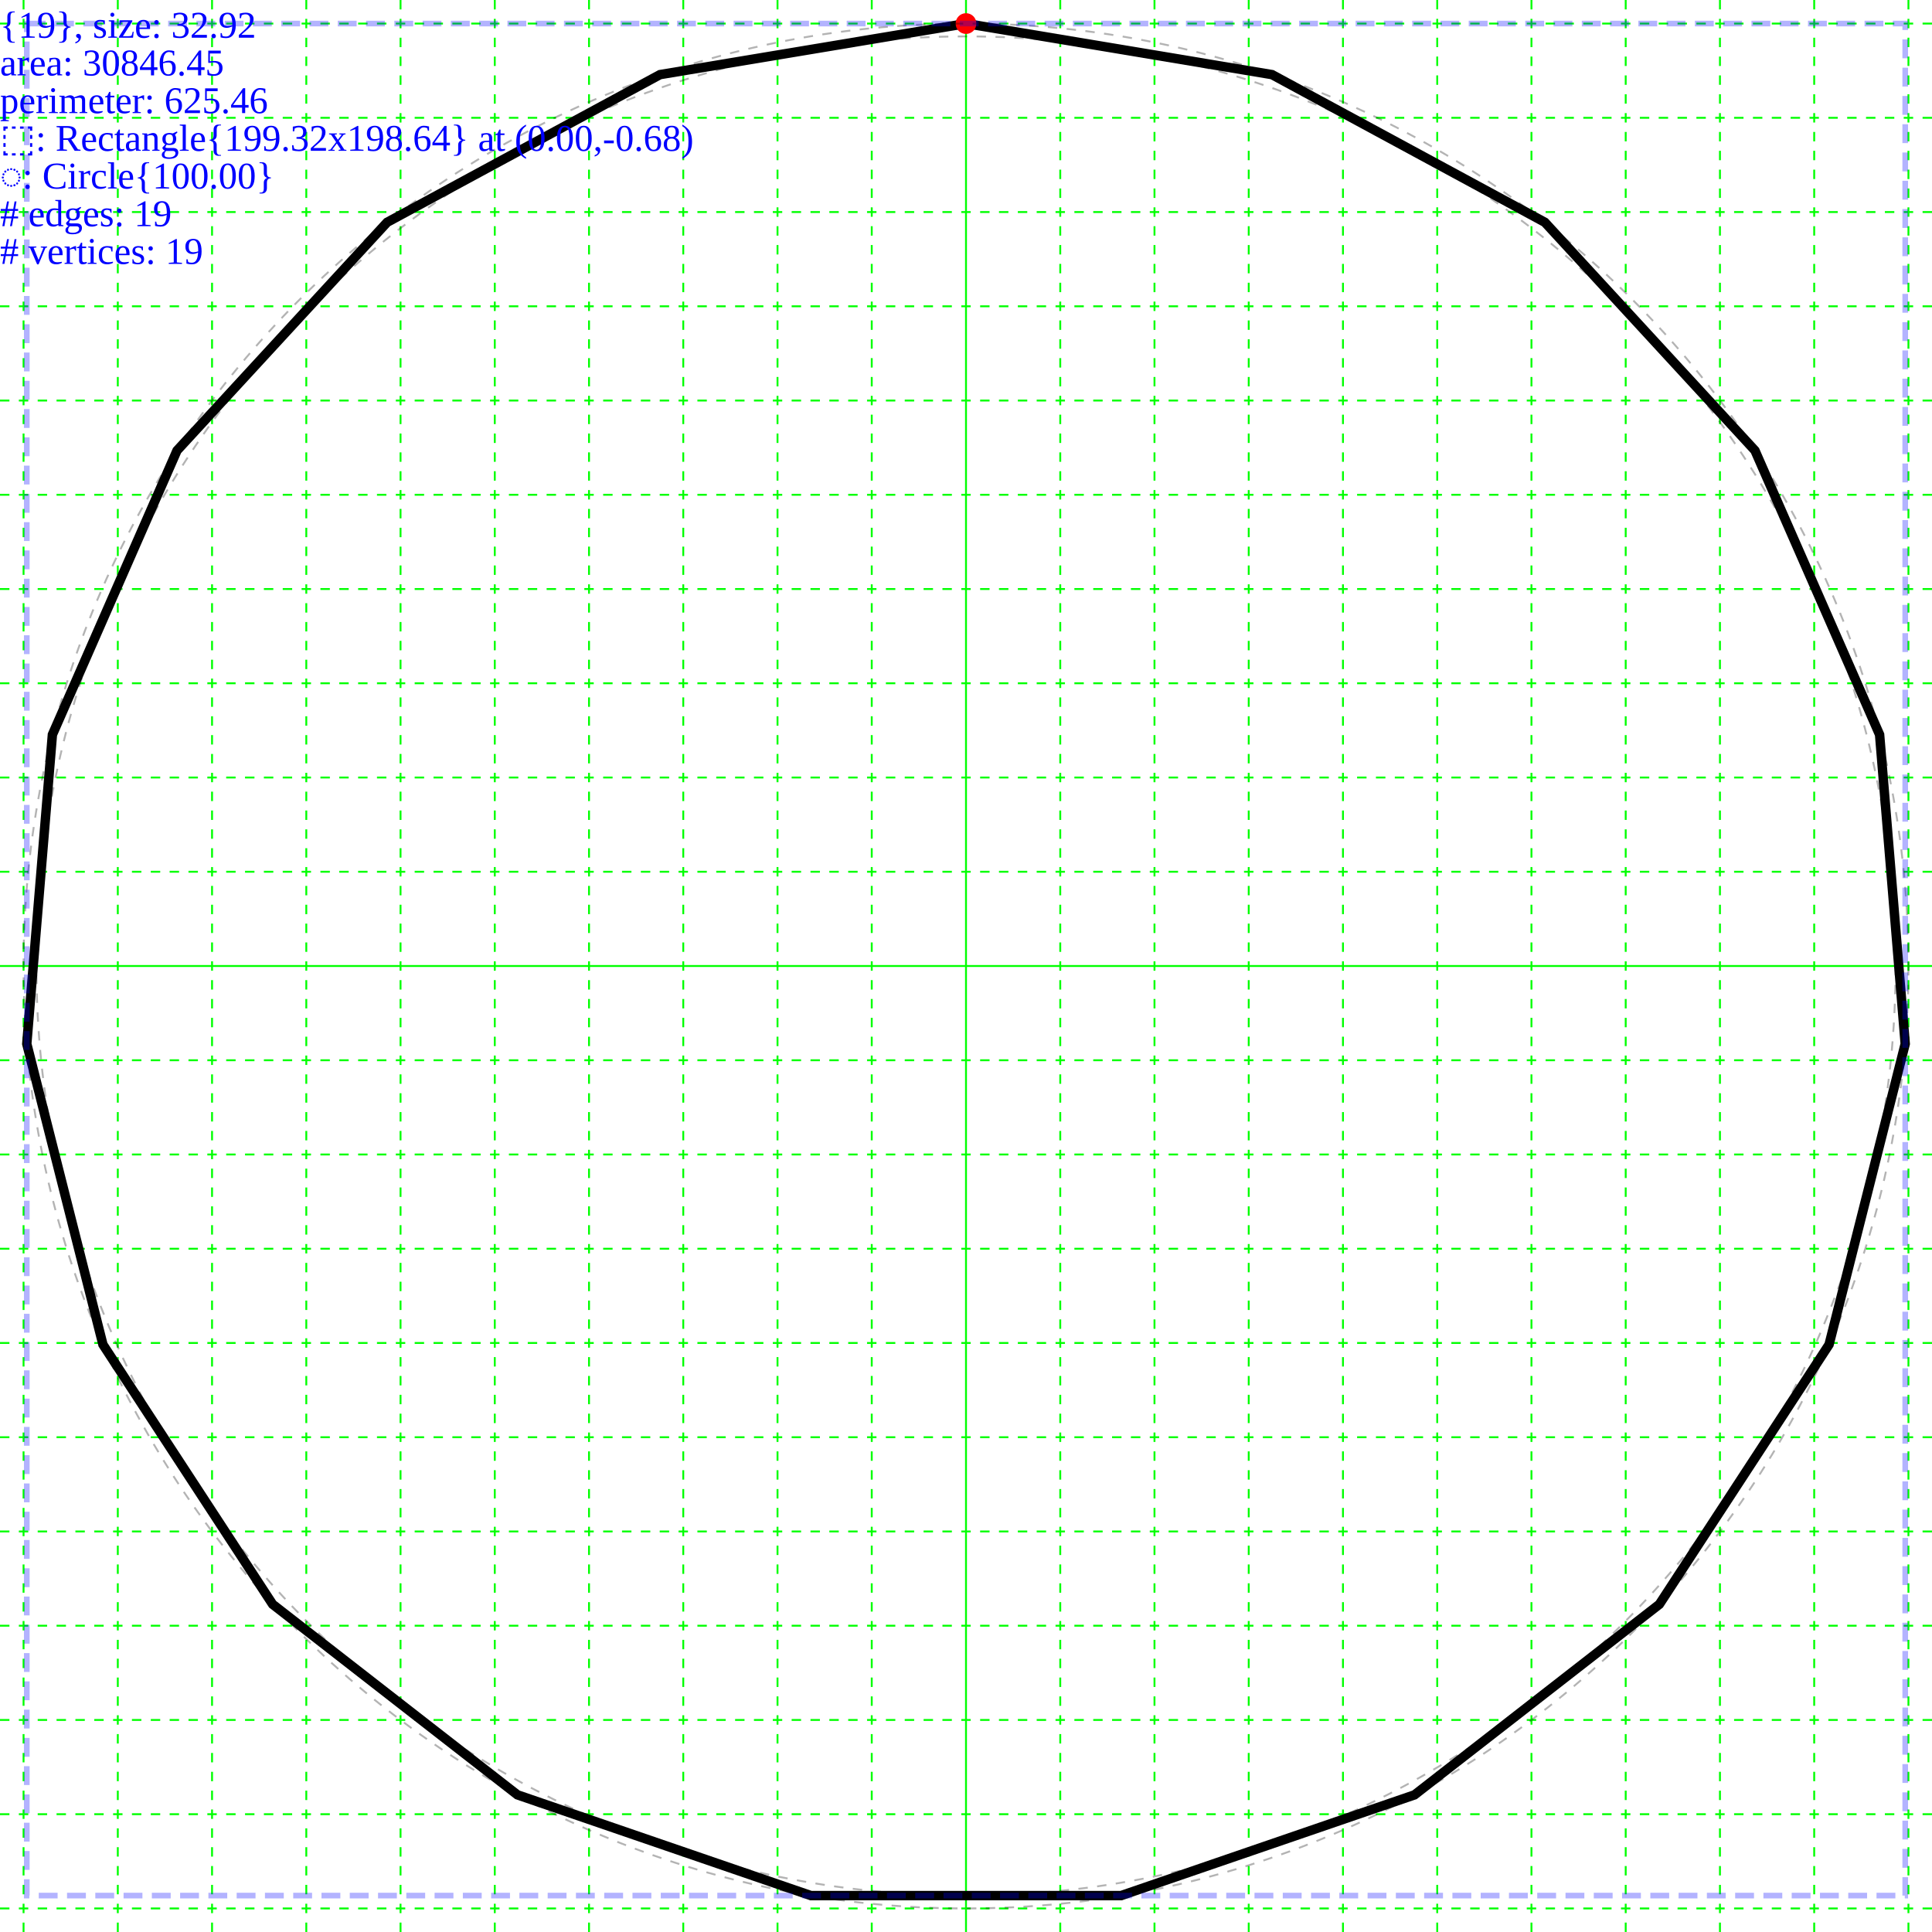
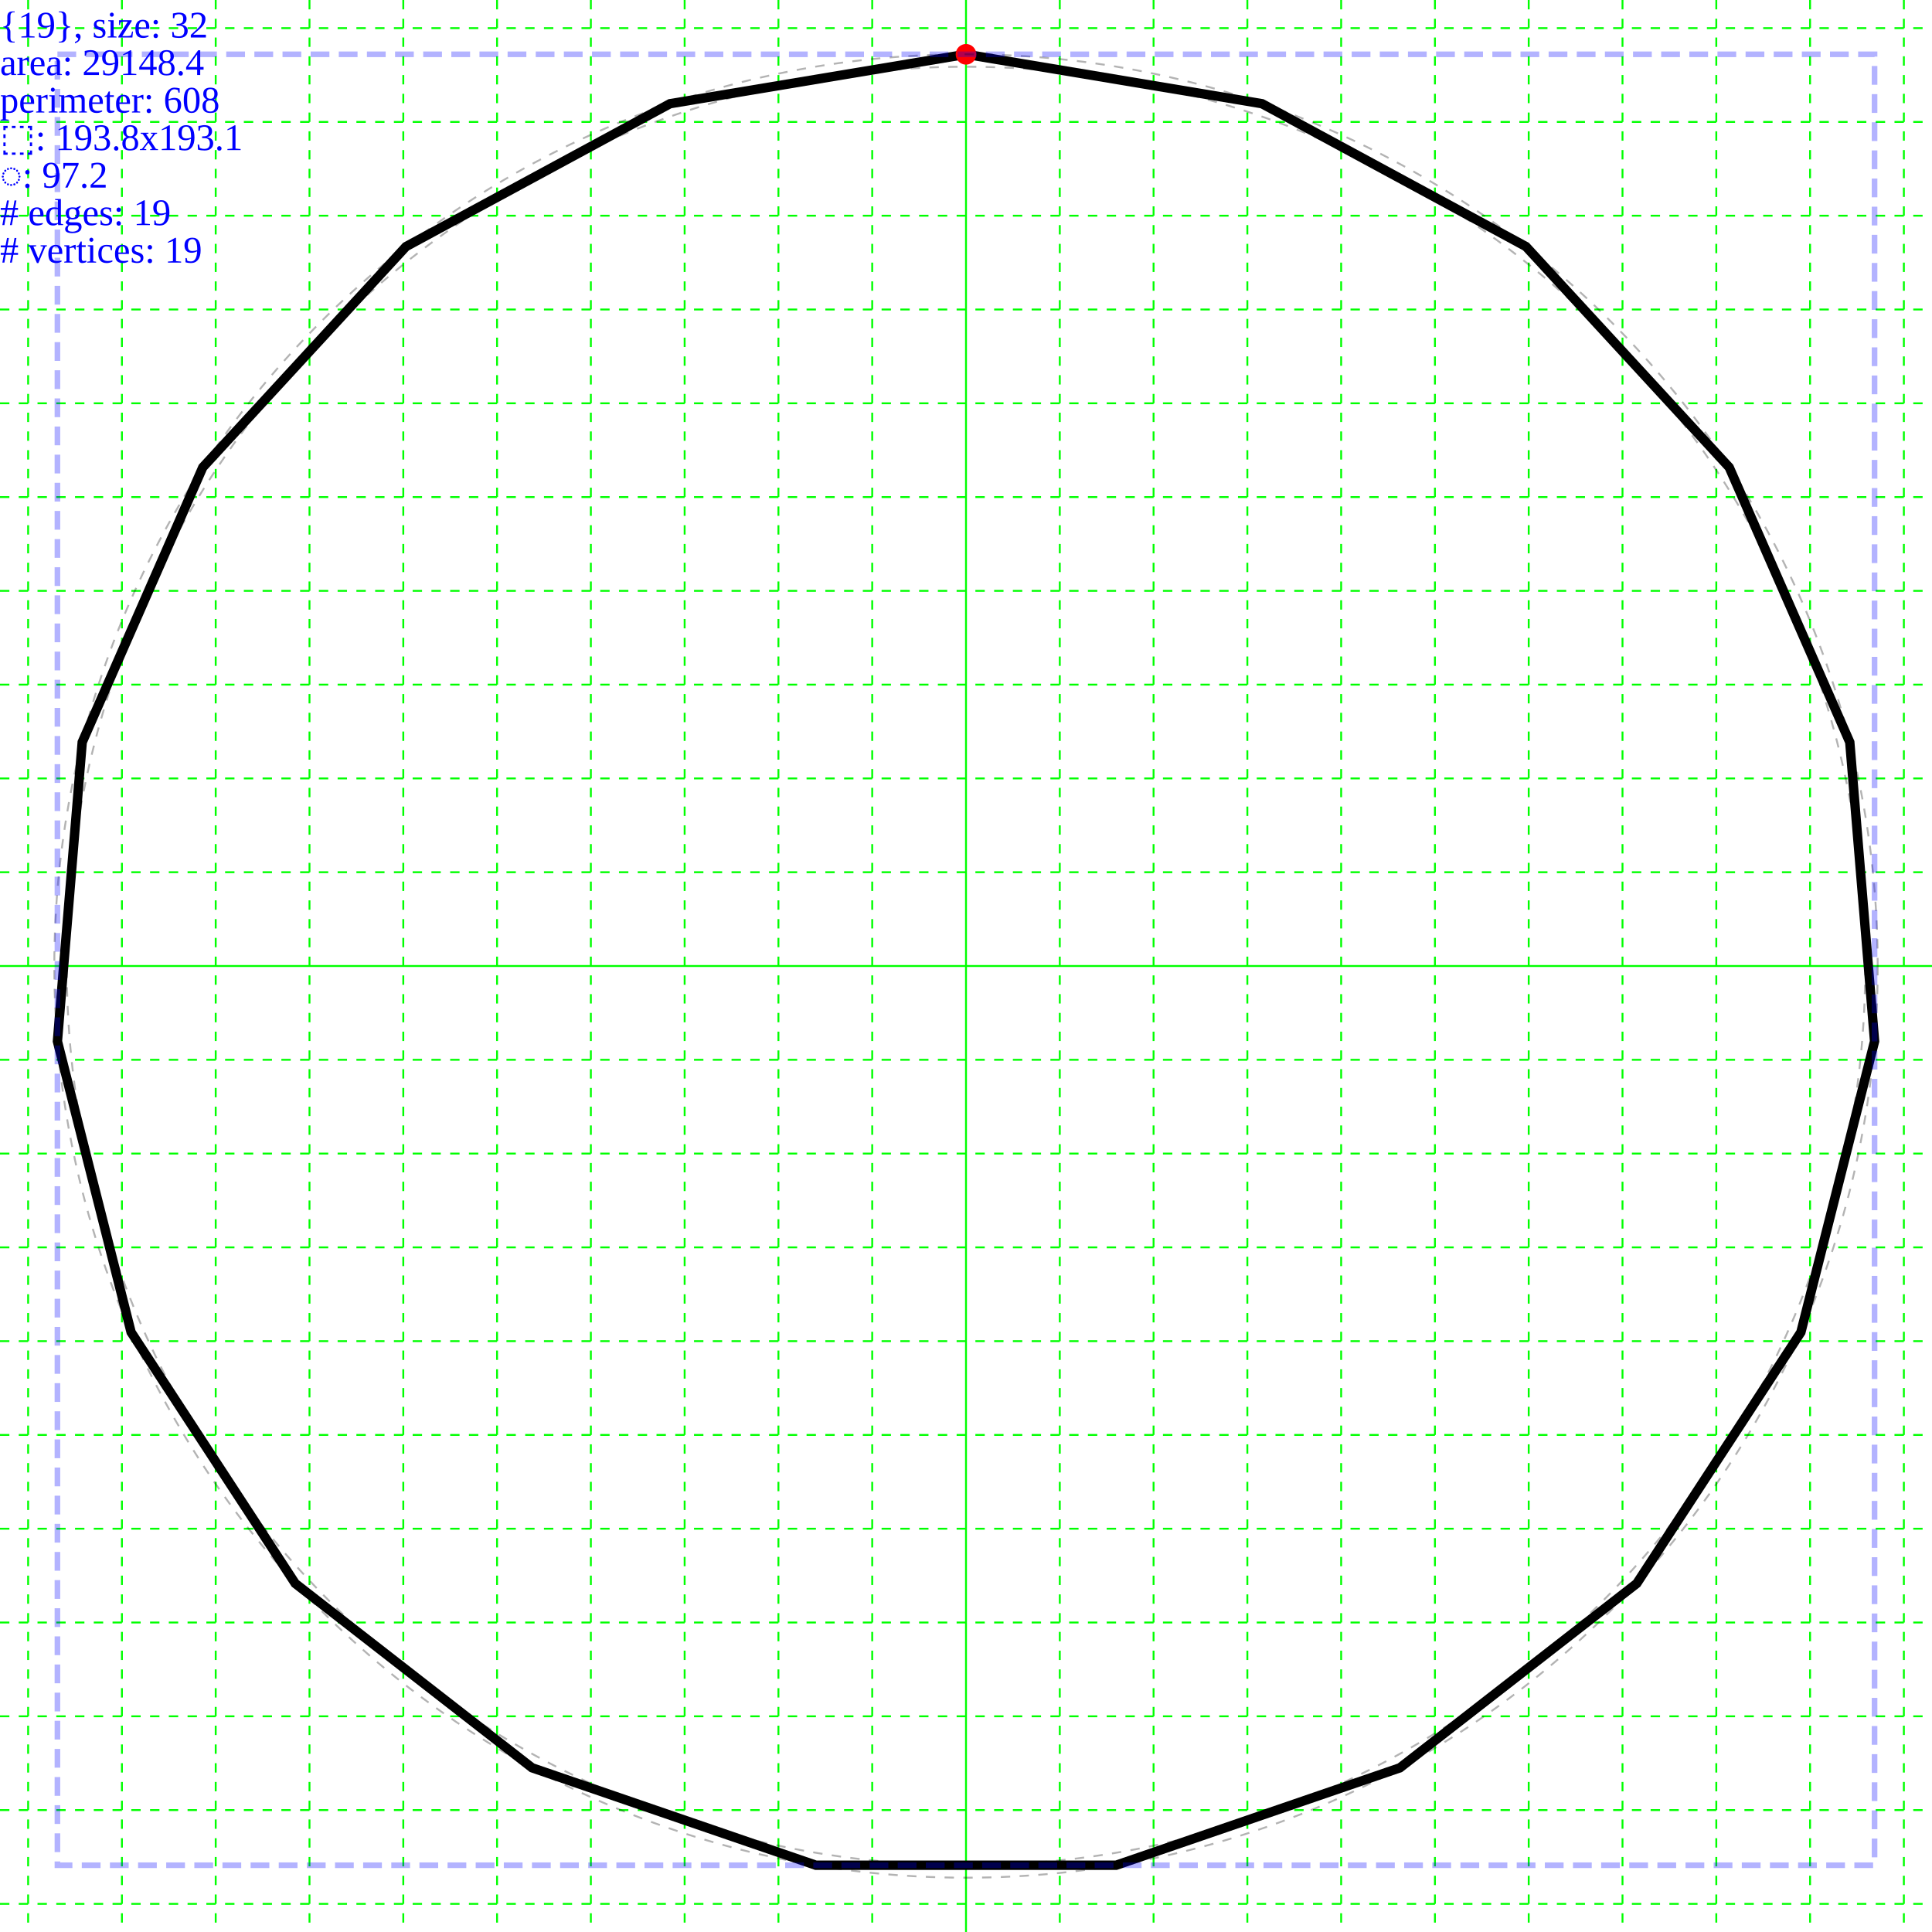
- <svg xmlns="http://www.w3.org/2000/svg" height="205.0" width="205.0">
-   <g transform="translate(102.5,102.5)">
+ <svg xmlns="http://www.w3.org/2000/svg" height="206" width="206">
+   <g transform="translate(103,103)">
    <g id="grid">
-       <line stroke="#00ff00" stroke-width="0.2" x1="0" x2="0" y1="-102.5" y2="102.5" />
-       <line stroke="#00ff00" stroke-dasharray="1,1" stroke-width="0.2" x1="10.0" x2="10.0" y1="-102.5" y2="102.5" />
-       <line stroke="#00ff00" stroke-dasharray="1,1" stroke-width="0.2" x1="-10.0" x2="-10.0" y1="-102.5" y2="102.5" />
-       <line stroke="#00ff00" stroke-dasharray="1,1" stroke-width="0.2" x1="20.0" x2="20.0" y1="-102.5" y2="102.5" />
-       <line stroke="#00ff00" stroke-dasharray="1,1" stroke-width="0.2" x1="-20.0" x2="-20.0" y1="-102.5" y2="102.5" />
-       <line stroke="#00ff00" stroke-dasharray="1,1" stroke-width="0.2" x1="30.0" x2="30.0" y1="-102.5" y2="102.5" />
-       <line stroke="#00ff00" stroke-dasharray="1,1" stroke-width="0.2" x1="-30.0" x2="-30.0" y1="-102.5" y2="102.5" />
-       <line stroke="#00ff00" stroke-dasharray="1,1" stroke-width="0.2" x1="40.0" x2="40.0" y1="-102.5" y2="102.5" />
-       <line stroke="#00ff00" stroke-dasharray="1,1" stroke-width="0.2" x1="-40.0" x2="-40.0" y1="-102.5" y2="102.5" />
-       <line stroke="#00ff00" stroke-dasharray="1,1" stroke-width="0.2" x1="50.0" x2="50.0" y1="-102.5" y2="102.5" />
-       <line stroke="#00ff00" stroke-dasharray="1,1" stroke-width="0.2" x1="-50.0" x2="-50.0" y1="-102.5" y2="102.5" />
-       <line stroke="#00ff00" stroke-dasharray="1,1" stroke-width="0.2" x1="60.0" x2="60.0" y1="-102.5" y2="102.5" />
-       <line stroke="#00ff00" stroke-dasharray="1,1" stroke-width="0.2" x1="-60.0" x2="-60.0" y1="-102.5" y2="102.5" />
-       <line stroke="#00ff00" stroke-dasharray="1,1" stroke-width="0.2" x1="70.0" x2="70.0" y1="-102.5" y2="102.5" />
-       <line stroke="#00ff00" stroke-dasharray="1,1" stroke-width="0.2" x1="-70.0" x2="-70.0" y1="-102.5" y2="102.5" />
-       <line stroke="#00ff00" stroke-dasharray="1,1" stroke-width="0.2" x1="80.0" x2="80.0" y1="-102.5" y2="102.5" />
-       <line stroke="#00ff00" stroke-dasharray="1,1" stroke-width="0.2" x1="-80.0" x2="-80.0" y1="-102.5" y2="102.5" />
-       <line stroke="#00ff00" stroke-dasharray="1,1" stroke-width="0.2" x1="90.0" x2="90.0" y1="-102.5" y2="102.5" />
-       <line stroke="#00ff00" stroke-dasharray="1,1" stroke-width="0.2" x1="-90.0" x2="-90.0" y1="-102.5" y2="102.5" />
-       <line stroke="#00ff00" stroke-dasharray="1,1" stroke-width="0.2" x1="100.0" x2="100.0" y1="-102.5" y2="102.5" />
-       <line stroke="#00ff00" stroke-dasharray="1,1" stroke-width="0.2" x1="-100.0" x2="-100.0" y1="-102.5" y2="102.5" />
-       <line stroke="#00ff00" stroke-dasharray="1,1" stroke-width="0.2" x1="110.0" x2="110.0" y1="-102.5" y2="102.5" />
-       <line stroke="#00ff00" stroke-dasharray="1,1" stroke-width="0.2" x1="-110.0" x2="-110.0" y1="-102.5" y2="102.5" />
-       <line stroke="#00ff00" stroke-width="0.2" x1="-102.5" x2="102.5" y1="0" y2="0" />
-       <line stroke="#00ff00" stroke-dasharray="1,1" stroke-width="0.2" x1="-102.5" x2="102.5" y1="10.0" y2="10.0" />
-       <line stroke="#00ff00" stroke-dasharray="1,1" stroke-width="0.2" x1="-102.5" x2="102.5" y1="-10.0" y2="-10.0" />
-       <line stroke="#00ff00" stroke-dasharray="1,1" stroke-width="0.2" x1="-102.5" x2="102.5" y1="20.0" y2="20.0" />
-       <line stroke="#00ff00" stroke-dasharray="1,1" stroke-width="0.2" x1="-102.5" x2="102.5" y1="-20.0" y2="-20.0" />
-       <line stroke="#00ff00" stroke-dasharray="1,1" stroke-width="0.2" x1="-102.5" x2="102.5" y1="30.0" y2="30.0" />
-       <line stroke="#00ff00" stroke-dasharray="1,1" stroke-width="0.2" x1="-102.5" x2="102.5" y1="-30.0" y2="-30.0" />
-       <line stroke="#00ff00" stroke-dasharray="1,1" stroke-width="0.2" x1="-102.5" x2="102.5" y1="40.0" y2="40.0" />
-       <line stroke="#00ff00" stroke-dasharray="1,1" stroke-width="0.2" x1="-102.5" x2="102.5" y1="-40.0" y2="-40.0" />
-       <line stroke="#00ff00" stroke-dasharray="1,1" stroke-width="0.2" x1="-102.5" x2="102.5" y1="50.0" y2="50.0" />
-       <line stroke="#00ff00" stroke-dasharray="1,1" stroke-width="0.2" x1="-102.5" x2="102.5" y1="-50.0" y2="-50.0" />
-       <line stroke="#00ff00" stroke-dasharray="1,1" stroke-width="0.2" x1="-102.5" x2="102.5" y1="60.0" y2="60.0" />
-       <line stroke="#00ff00" stroke-dasharray="1,1" stroke-width="0.2" x1="-102.5" x2="102.5" y1="-60.0" y2="-60.0" />
-       <line stroke="#00ff00" stroke-dasharray="1,1" stroke-width="0.2" x1="-102.5" x2="102.5" y1="70.0" y2="70.0" />
-       <line stroke="#00ff00" stroke-dasharray="1,1" stroke-width="0.2" x1="-102.5" x2="102.5" y1="-70.0" y2="-70.0" />
-       <line stroke="#00ff00" stroke-dasharray="1,1" stroke-width="0.2" x1="-102.5" x2="102.5" y1="80.0" y2="80.0" />
-       <line stroke="#00ff00" stroke-dasharray="1,1" stroke-width="0.2" x1="-102.5" x2="102.5" y1="-80.0" y2="-80.0" />
-       <line stroke="#00ff00" stroke-dasharray="1,1" stroke-width="0.2" x1="-102.5" x2="102.5" y1="90.0" y2="90.0" />
-       <line stroke="#00ff00" stroke-dasharray="1,1" stroke-width="0.2" x1="-102.5" x2="102.5" y1="-90.0" y2="-90.0" />
-       <line stroke="#00ff00" stroke-dasharray="1,1" stroke-width="0.2" x1="-102.5" x2="102.5" y1="100.0" y2="100.0" />
-       <line stroke="#00ff00" stroke-dasharray="1,1" stroke-width="0.2" x1="-102.5" x2="102.5" y1="-100.0" y2="-100.0" />
-       <line stroke="#00ff00" stroke-dasharray="1,1" stroke-width="0.2" x1="-102.5" x2="102.5" y1="110.0" y2="110.0" />
-       <line stroke="#00ff00" stroke-dasharray="1,1" stroke-width="0.2" x1="-102.5" x2="102.5" y1="-110.0" y2="-110.0" />
-       <line stroke="#00ff00" stroke-dasharray="1,1" stroke-width="0.2" x1="-102.5" x2="102.5" y1="120.0" y2="120.0" />
-       <line stroke="#00ff00" stroke-dasharray="1,1" stroke-width="0.2" x1="-102.5" x2="102.5" y1="-120.0" y2="-120.0" />
-       <line stroke="#00ff00" stroke-dasharray="1,1" stroke-width="0.2" x1="-102.5" x2="102.5" y1="130.0" y2="130.0" />
-       <line stroke="#00ff00" stroke-dasharray="1,1" stroke-width="0.2" x1="-102.5" x2="102.5" y1="-130.0" y2="-130.0" />
-       <line stroke="#00ff00" stroke-dasharray="1,1" stroke-width="0.2" x1="-102.5" x2="102.5" y1="140.0" y2="140.0" />
-       <line stroke="#00ff00" stroke-dasharray="1,1" stroke-width="0.2" x1="-102.5" x2="102.5" y1="-140.0" y2="-140.0" />
-       <line stroke="#00ff00" stroke-dasharray="1,1" stroke-width="0.2" x1="-102.5" x2="102.5" y1="150.0" y2="150.0" />
-       <line stroke="#00ff00" stroke-dasharray="1,1" stroke-width="0.2" x1="-102.5" x2="102.5" y1="-150.0" y2="-150.0" />
-       <line stroke="#00ff00" stroke-dasharray="1,1" stroke-width="0.2" x1="-102.5" x2="102.5" y1="160.0" y2="160.0" />
-       <line stroke="#00ff00" stroke-dasharray="1,1" stroke-width="0.2" x1="-102.5" x2="102.5" y1="-160.0" y2="-160.0" />
-       <line stroke="#00ff00" stroke-dasharray="1,1" stroke-width="0.2" x1="-102.5" x2="102.5" y1="170.0" y2="170.0" />
-       <line stroke="#00ff00" stroke-dasharray="1,1" stroke-width="0.2" x1="-102.5" x2="102.5" y1="-170.0" y2="-170.0" />
-       <line stroke="#00ff00" stroke-dasharray="1,1" stroke-width="0.2" x1="-102.5" x2="102.5" y1="180.0" y2="180.0" />
-       <line stroke="#00ff00" stroke-dasharray="1,1" stroke-width="0.2" x1="-102.5" x2="102.5" y1="-180.0" y2="-180.0" />
-       <line stroke="#00ff00" stroke-dasharray="1,1" stroke-width="0.2" x1="-102.5" x2="102.5" y1="190.0" y2="190.0" />
-       <line stroke="#00ff00" stroke-dasharray="1,1" stroke-width="0.2" x1="-102.5" x2="102.5" y1="-190.0" y2="-190.0" />
-       <line stroke="#00ff00" stroke-dasharray="1,1" stroke-width="0.2" x1="-102.5" x2="102.5" y1="200.0" y2="200.0" />
-       <line stroke="#00ff00" stroke-dasharray="1,1" stroke-width="0.2" x1="-102.5" x2="102.5" y1="-200.0" y2="-200.0" />
-       <line stroke="#00ff00" stroke-dasharray="1,1" stroke-width="0.2" x1="-102.5" x2="102.5" y1="210.0" y2="210.0" />
-       <line stroke="#00ff00" stroke-dasharray="1,1" stroke-width="0.2" x1="-102.5" x2="102.5" y1="-210.0" y2="-210.0" />
+       <line stroke="#00ff00" stroke-width="0.2" x1="0" x2="0" y1="-103.0" y2="103.0" />
+       <line stroke="#00ff00" stroke-dasharray="1,1" stroke-width="0.2" x1="10.0" x2="10.0" y1="-103.0" y2="103.0" />
+       <line stroke="#00ff00" stroke-dasharray="1,1" stroke-width="0.2" x1="-10.0" x2="-10.0" y1="-103.0" y2="103.0" />
+       <line stroke="#00ff00" stroke-dasharray="1,1" stroke-width="0.2" x1="20.0" x2="20.0" y1="-103.0" y2="103.0" />
+       <line stroke="#00ff00" stroke-dasharray="1,1" stroke-width="0.2" x1="-20.0" x2="-20.0" y1="-103.0" y2="103.0" />
+       <line stroke="#00ff00" stroke-dasharray="1,1" stroke-width="0.2" x1="30.0" x2="30.0" y1="-103.0" y2="103.0" />
+       <line stroke="#00ff00" stroke-dasharray="1,1" stroke-width="0.2" x1="-30.0" x2="-30.0" y1="-103.0" y2="103.0" />
+       <line stroke="#00ff00" stroke-dasharray="1,1" stroke-width="0.2" x1="40.0" x2="40.0" y1="-103.0" y2="103.0" />
+       <line stroke="#00ff00" stroke-dasharray="1,1" stroke-width="0.2" x1="-40.0" x2="-40.0" y1="-103.0" y2="103.0" />
+       <line stroke="#00ff00" stroke-dasharray="1,1" stroke-width="0.2" x1="50.0" x2="50.0" y1="-103.0" y2="103.0" />
+       <line stroke="#00ff00" stroke-dasharray="1,1" stroke-width="0.2" x1="-50.0" x2="-50.0" y1="-103.0" y2="103.0" />
+       <line stroke="#00ff00" stroke-dasharray="1,1" stroke-width="0.2" x1="60.0" x2="60.0" y1="-103.0" y2="103.0" />
+       <line stroke="#00ff00" stroke-dasharray="1,1" stroke-width="0.2" x1="-60.0" x2="-60.0" y1="-103.0" y2="103.0" />
+       <line stroke="#00ff00" stroke-dasharray="1,1" stroke-width="0.2" x1="70.0" x2="70.0" y1="-103.0" y2="103.0" />
+       <line stroke="#00ff00" stroke-dasharray="1,1" stroke-width="0.2" x1="-70.0" x2="-70.0" y1="-103.0" y2="103.0" />
+       <line stroke="#00ff00" stroke-dasharray="1,1" stroke-width="0.2" x1="80.0" x2="80.0" y1="-103.0" y2="103.0" />
+       <line stroke="#00ff00" stroke-dasharray="1,1" stroke-width="0.2" x1="-80.0" x2="-80.0" y1="-103.0" y2="103.0" />
+       <line stroke="#00ff00" stroke-dasharray="1,1" stroke-width="0.2" x1="90.0" x2="90.0" y1="-103.0" y2="103.0" />
+       <line stroke="#00ff00" stroke-dasharray="1,1" stroke-width="0.2" x1="-90.0" x2="-90.0" y1="-103.0" y2="103.0" />
+       <line stroke="#00ff00" stroke-dasharray="1,1" stroke-width="0.2" x1="100.0" x2="100.0" y1="-103.0" y2="103.0" />
+       <line stroke="#00ff00" stroke-dasharray="1,1" stroke-width="0.2" x1="-100.0" x2="-100.0" y1="-103.0" y2="103.0" />
+       <line stroke="#00ff00" stroke-dasharray="1,1" stroke-width="0.2" x1="110.0" x2="110.0" y1="-103.0" y2="103.0" />
+       <line stroke="#00ff00" stroke-dasharray="1,1" stroke-width="0.2" x1="-110.0" x2="-110.0" y1="-103.0" y2="103.0" />
+       <line stroke="#00ff00" stroke-width="0.2" x1="-103.0" x2="103.0" y1="0" y2="0" />
+       <line stroke="#00ff00" stroke-dasharray="1,1" stroke-width="0.2" x1="-103.0" x2="103.0" y1="10.0" y2="10.0" />
+       <line stroke="#00ff00" stroke-dasharray="1,1" stroke-width="0.2" x1="-103.0" x2="103.0" y1="-10.0" y2="-10.0" />
+       <line stroke="#00ff00" stroke-dasharray="1,1" stroke-width="0.2" x1="-103.0" x2="103.0" y1="20.0" y2="20.0" />
+       <line stroke="#00ff00" stroke-dasharray="1,1" stroke-width="0.2" x1="-103.0" x2="103.0" y1="-20.0" y2="-20.0" />
+       <line stroke="#00ff00" stroke-dasharray="1,1" stroke-width="0.2" x1="-103.0" x2="103.0" y1="30.0" y2="30.0" />
+       <line stroke="#00ff00" stroke-dasharray="1,1" stroke-width="0.2" x1="-103.0" x2="103.0" y1="-30.0" y2="-30.0" />
+       <line stroke="#00ff00" stroke-dasharray="1,1" stroke-width="0.2" x1="-103.0" x2="103.0" y1="40.0" y2="40.0" />
+       <line stroke="#00ff00" stroke-dasharray="1,1" stroke-width="0.2" x1="-103.0" x2="103.0" y1="-40.0" y2="-40.0" />
+       <line stroke="#00ff00" stroke-dasharray="1,1" stroke-width="0.2" x1="-103.0" x2="103.0" y1="50.0" y2="50.0" />
+       <line stroke="#00ff00" stroke-dasharray="1,1" stroke-width="0.2" x1="-103.0" x2="103.0" y1="-50.0" y2="-50.0" />
+       <line stroke="#00ff00" stroke-dasharray="1,1" stroke-width="0.2" x1="-103.0" x2="103.0" y1="60.0" y2="60.0" />
+       <line stroke="#00ff00" stroke-dasharray="1,1" stroke-width="0.2" x1="-103.0" x2="103.0" y1="-60.0" y2="-60.0" />
+       <line stroke="#00ff00" stroke-dasharray="1,1" stroke-width="0.2" x1="-103.0" x2="103.0" y1="70.0" y2="70.0" />
+       <line stroke="#00ff00" stroke-dasharray="1,1" stroke-width="0.2" x1="-103.0" x2="103.0" y1="-70.0" y2="-70.0" />
+       <line stroke="#00ff00" stroke-dasharray="1,1" stroke-width="0.2" x1="-103.0" x2="103.0" y1="80.0" y2="80.0" />
+       <line stroke="#00ff00" stroke-dasharray="1,1" stroke-width="0.2" x1="-103.0" x2="103.0" y1="-80.0" y2="-80.0" />
+       <line stroke="#00ff00" stroke-dasharray="1,1" stroke-width="0.2" x1="-103.0" x2="103.0" y1="90.0" y2="90.0" />
+       <line stroke="#00ff00" stroke-dasharray="1,1" stroke-width="0.2" x1="-103.0" x2="103.0" y1="-90.0" y2="-90.0" />
+       <line stroke="#00ff00" stroke-dasharray="1,1" stroke-width="0.2" x1="-103.0" x2="103.0" y1="100.0" y2="100.0" />
+       <line stroke="#00ff00" stroke-dasharray="1,1" stroke-width="0.2" x1="-103.0" x2="103.0" y1="-100.0" y2="-100.0" />
+       <line stroke="#00ff00" stroke-dasharray="1,1" stroke-width="0.2" x1="-103.0" x2="103.0" y1="110.0" y2="110.0" />
+       <line stroke="#00ff00" stroke-dasharray="1,1" stroke-width="0.2" x1="-103.0" x2="103.0" y1="-110.0" y2="-110.0" />
+       <line stroke="#00ff00" stroke-dasharray="1,1" stroke-width="0.2" x1="-103.0" x2="103.0" y1="120.0" y2="120.0" />
+       <line stroke="#00ff00" stroke-dasharray="1,1" stroke-width="0.2" x1="-103.0" x2="103.0" y1="-120.0" y2="-120.0" />
+       <line stroke="#00ff00" stroke-dasharray="1,1" stroke-width="0.2" x1="-103.0" x2="103.0" y1="130.0" y2="130.0" />
+       <line stroke="#00ff00" stroke-dasharray="1,1" stroke-width="0.2" x1="-103.0" x2="103.0" y1="-130.0" y2="-130.0" />
+       <line stroke="#00ff00" stroke-dasharray="1,1" stroke-width="0.2" x1="-103.0" x2="103.0" y1="140.0" y2="140.0" />
+       <line stroke="#00ff00" stroke-dasharray="1,1" stroke-width="0.2" x1="-103.0" x2="103.0" y1="-140.0" y2="-140.0" />
+       <line stroke="#00ff00" stroke-dasharray="1,1" stroke-width="0.2" x1="-103.0" x2="103.0" y1="150.0" y2="150.0" />
+       <line stroke="#00ff00" stroke-dasharray="1,1" stroke-width="0.2" x1="-103.0" x2="103.0" y1="-150.0" y2="-150.0" />
+       <line stroke="#00ff00" stroke-dasharray="1,1" stroke-width="0.2" x1="-103.0" x2="103.0" y1="160.0" y2="160.0" />
+       <line stroke="#00ff00" stroke-dasharray="1,1" stroke-width="0.2" x1="-103.0" x2="103.0" y1="-160.0" y2="-160.0" />
+       <line stroke="#00ff00" stroke-dasharray="1,1" stroke-width="0.2" x1="-103.0" x2="103.0" y1="170.0" y2="170.0" />
+       <line stroke="#00ff00" stroke-dasharray="1,1" stroke-width="0.2" x1="-103.0" x2="103.0" y1="-170.0" y2="-170.0" />
+       <line stroke="#00ff00" stroke-dasharray="1,1" stroke-width="0.2" x1="-103.0" x2="103.0" y1="180.0" y2="180.0" />
+       <line stroke="#00ff00" stroke-dasharray="1,1" stroke-width="0.2" x1="-103.0" x2="103.0" y1="-180.0" y2="-180.0" />
+       <line stroke="#00ff00" stroke-dasharray="1,1" stroke-width="0.2" x1="-103.0" x2="103.0" y1="190.0" y2="190.0" />
+       <line stroke="#00ff00" stroke-dasharray="1,1" stroke-width="0.2" x1="-103.0" x2="103.0" y1="-190.0" y2="-190.0" />
+       <line stroke="#00ff00" stroke-dasharray="1,1" stroke-width="0.2" x1="-103.0" x2="103.0" y1="200.0" y2="200.0" />
+       <line stroke="#00ff00" stroke-dasharray="1,1" stroke-width="0.2" x1="-103.0" x2="103.0" y1="-200.0" y2="-200.0" />
+       <line stroke="#00ff00" stroke-dasharray="1,1" stroke-width="0.2" x1="-103.0" x2="103.0" y1="210.0" y2="210.0" />
+       <line stroke="#00ff00" stroke-dasharray="1,1" stroke-width="0.2" x1="-103.0" x2="103.0" y1="-210.0" y2="-210.0" />
    </g>
    <g>
-       <polygon fill="none" points="6.123233995736766E-15,-100.0 32.47,-94.582 61.421,-78.914 83.717,-54.695 96.94,-24.549 99.658,8.258 91.577,40.17 73.572,67.728 47.595,87.947 16.459,98.636 -16.459,98.636 -47.595,87.947 -73.572,67.728 -91.577,40.17 -99.658,8.258 -96.94,-24.549 -83.717,-54.695 -61.421,-78.914 -32.47,-94.582" stroke="black" stroke-width="1" />
-       <circle cx="6.123233995736766E-15" cy="-100.0" fill="#ff0000" r="1.1" />
-       <circle fill="none" r="98.636" stroke="black" stroke-dasharray="1,1" stroke-opacity="0.3" stroke-width="0.2" />
-       <circle fill="none" r="100.0" stroke="black" stroke-dasharray="1,1" stroke-opacity="0.3" stroke-width="0.2" />
-       <rect fill="none" height="198.636" stroke="blue" stroke-dasharray="2,1" stroke-opacity="0.3" stroke-width="0.6" width="199.317" x="-99.658" y="-100.0" />
+       <polygon fill="none" points="-8.676759685711415E-100,-97.209 31.564,-91.942 59.707,-76.711 81.38,-53.168 94.234,-23.863 96.877,8.027 89.021,39.048 71.519,65.838 46.266,85.492 16.0,95.883 -16.0,95.883 -46.266,85.492 -71.519,65.838 -89.021,39.048 -96.877,8.027 -94.234,-23.863 -81.38,-53.168 -59.707,-76.711 -31.564,-91.942" stroke="black" stroke-width="1" />
+       <circle cx="-8.676759685711415E-100" cy="-97.209" fill="#ff0000" r="1.1" />
+       <circle fill="none" r="95.883" stroke="black" stroke-dasharray="1,1" stroke-opacity="0.3" stroke-width="0.2" />
+       <circle fill="none" r="97.209" stroke="black" stroke-dasharray="1,1" stroke-opacity="0.3" stroke-width="0.2" />
+       <rect fill="none" height="193.091" stroke="blue" stroke-dasharray="2,1" stroke-opacity="0.3" stroke-width="0.6" width="193.753" x="-96.877" y="-97.209" />
    </g>
  </g>
  <g>
    <text fill="blue" font-size="4.0" id="info" x="0" y="0">
-       <tspan dy="4.0" x="0">{19}, size: 32.92</tspan>
-       <tspan dy="4.0" x="0">area: 30846.45</tspan>
-       <tspan dy="4.0" x="0">perimeter: 625.46</tspan>
-       <tspan dy="4.0" x="0">⬚: Rectangle{199.32x198.64} at (0.00,-0.68)</tspan>
-       <tspan dy="4.0" x="0">◌: Circle{100.00}</tspan>
+       <tspan dy="4.0" x="0">{19}, size: 32</tspan>
+       <tspan dy="4.0" x="0">area: 29148.4</tspan>
+       <tspan dy="4.0" x="0">perimeter: 608</tspan>
+       <tspan dy="4.0" x="0">⬚: 193.8x193.1</tspan>
+       <tspan dy="4.0" x="0">◌: 97.2</tspan>
      <tspan dy="4.0" x="0"># edges: 19</tspan>
      <tspan dy="4.0" x="0"># vertices: 19</tspan>
    </text>
  </g>
</svg>
